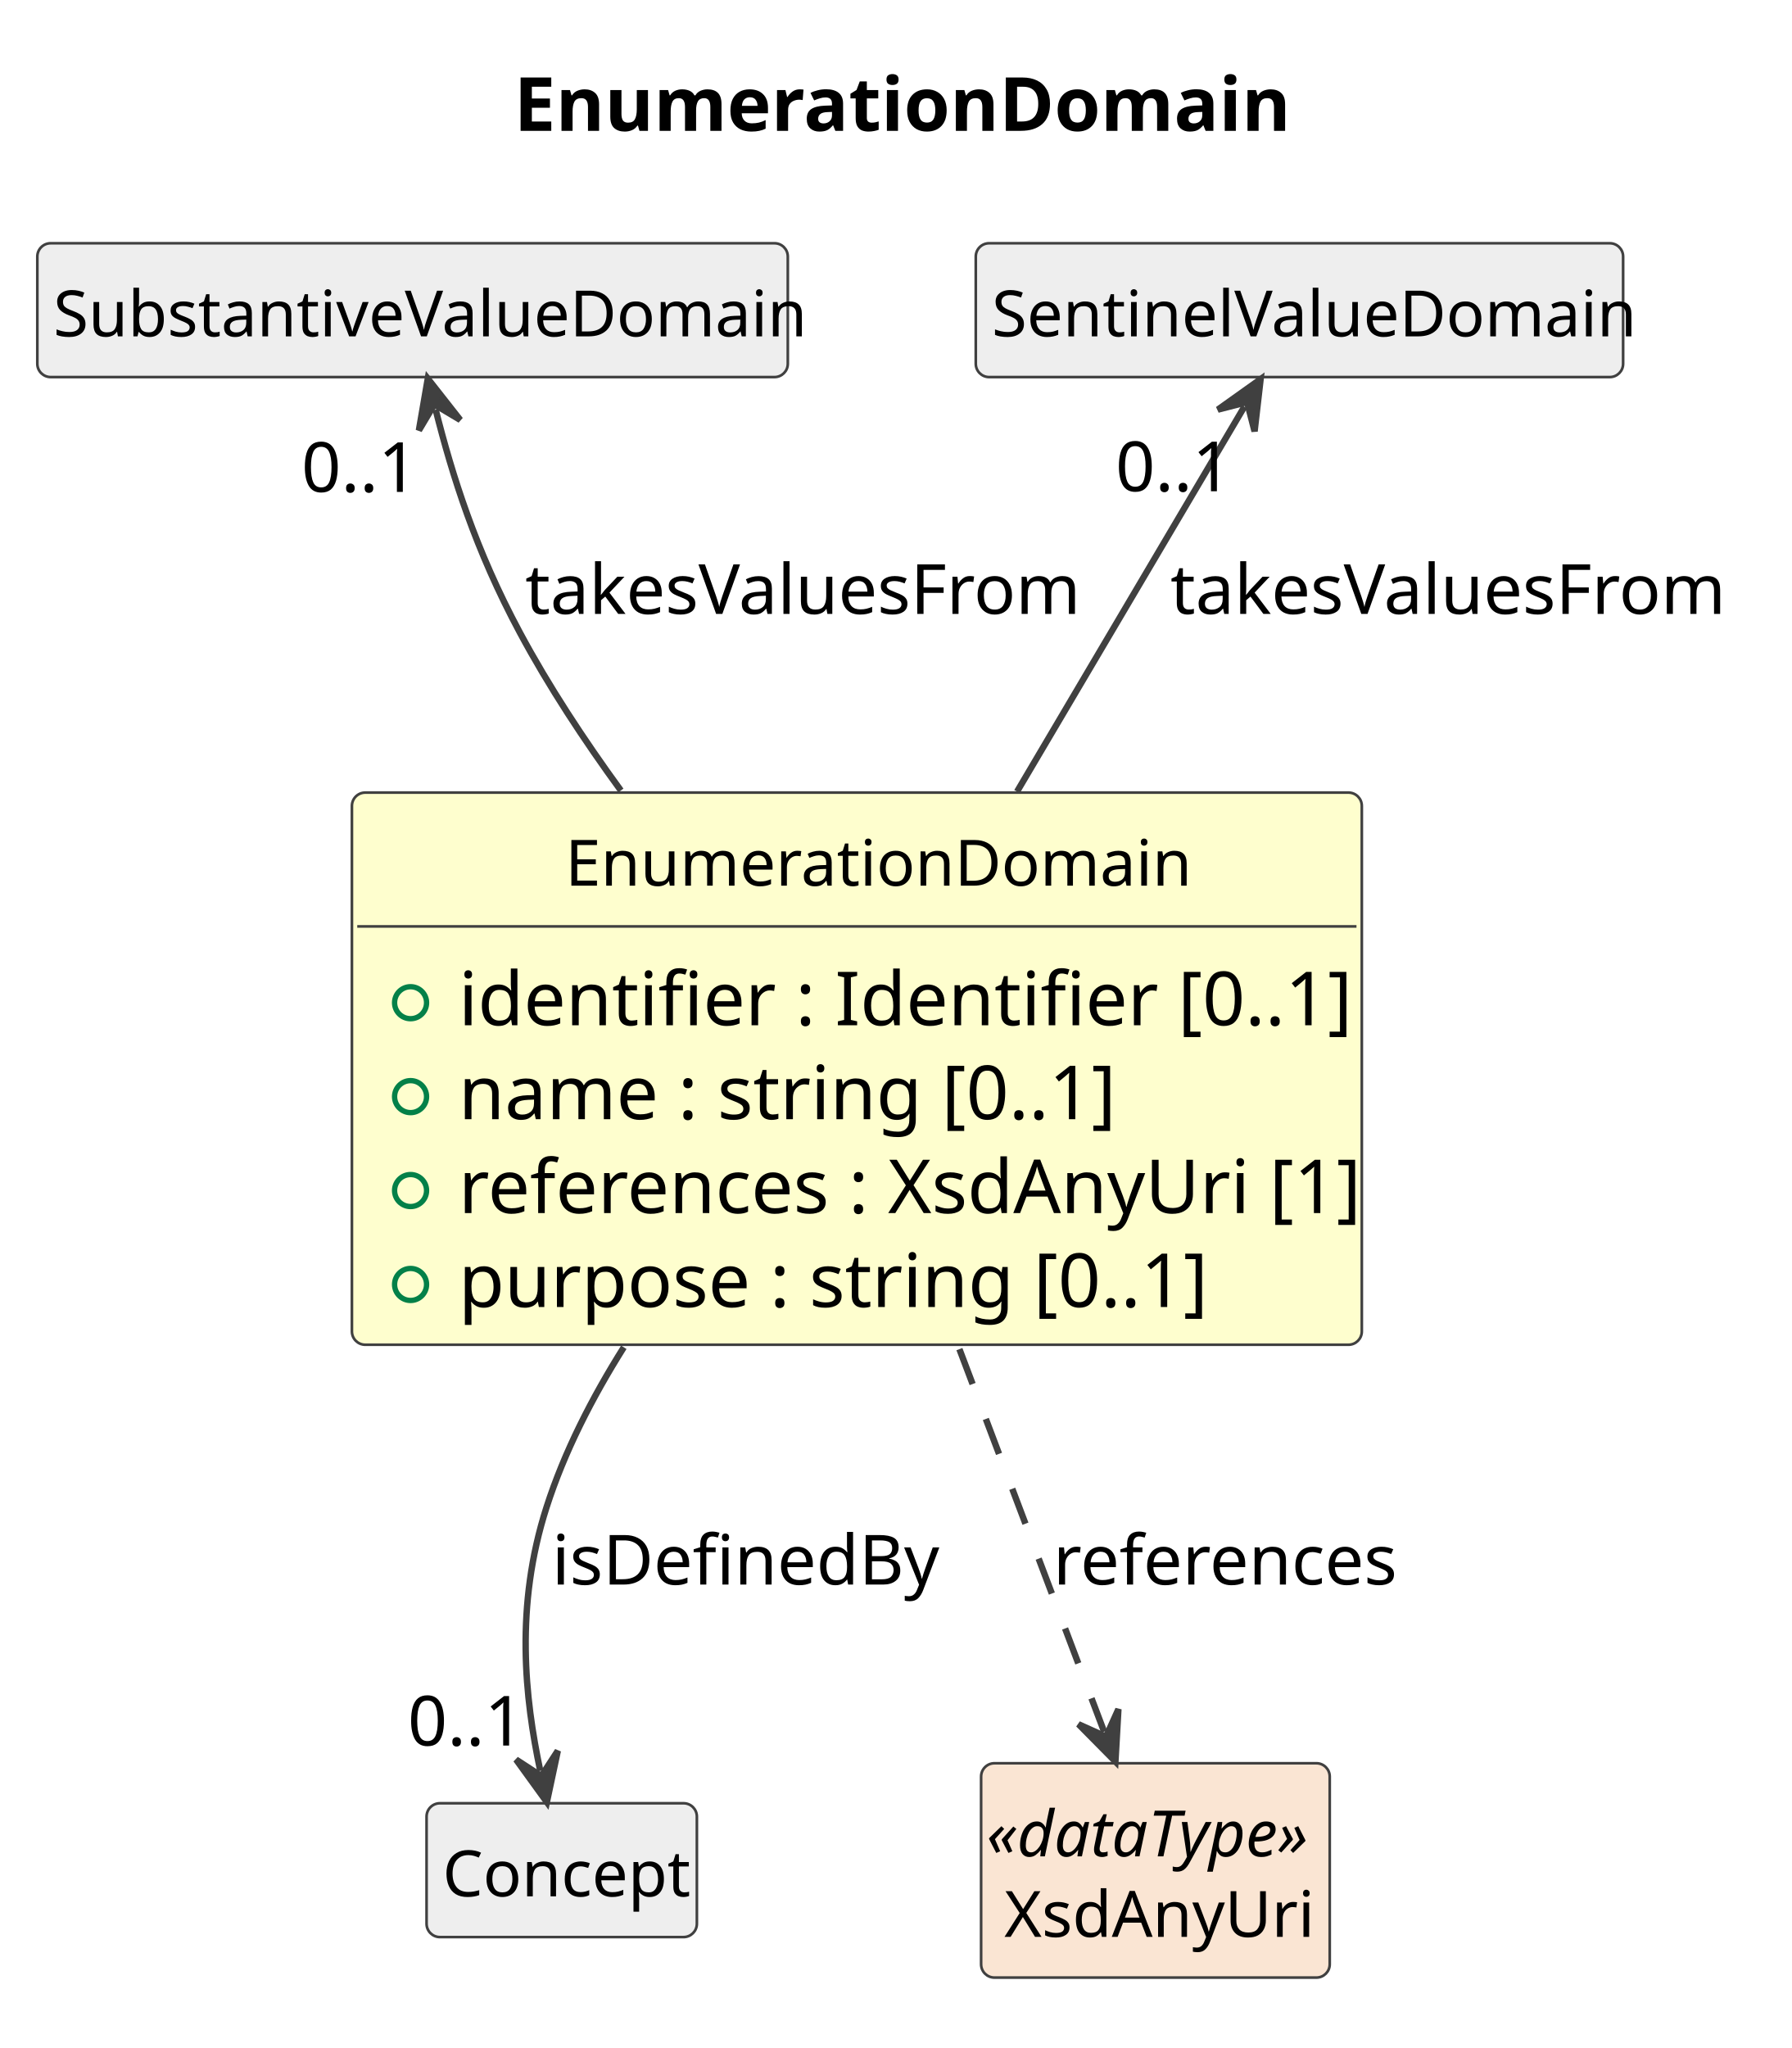
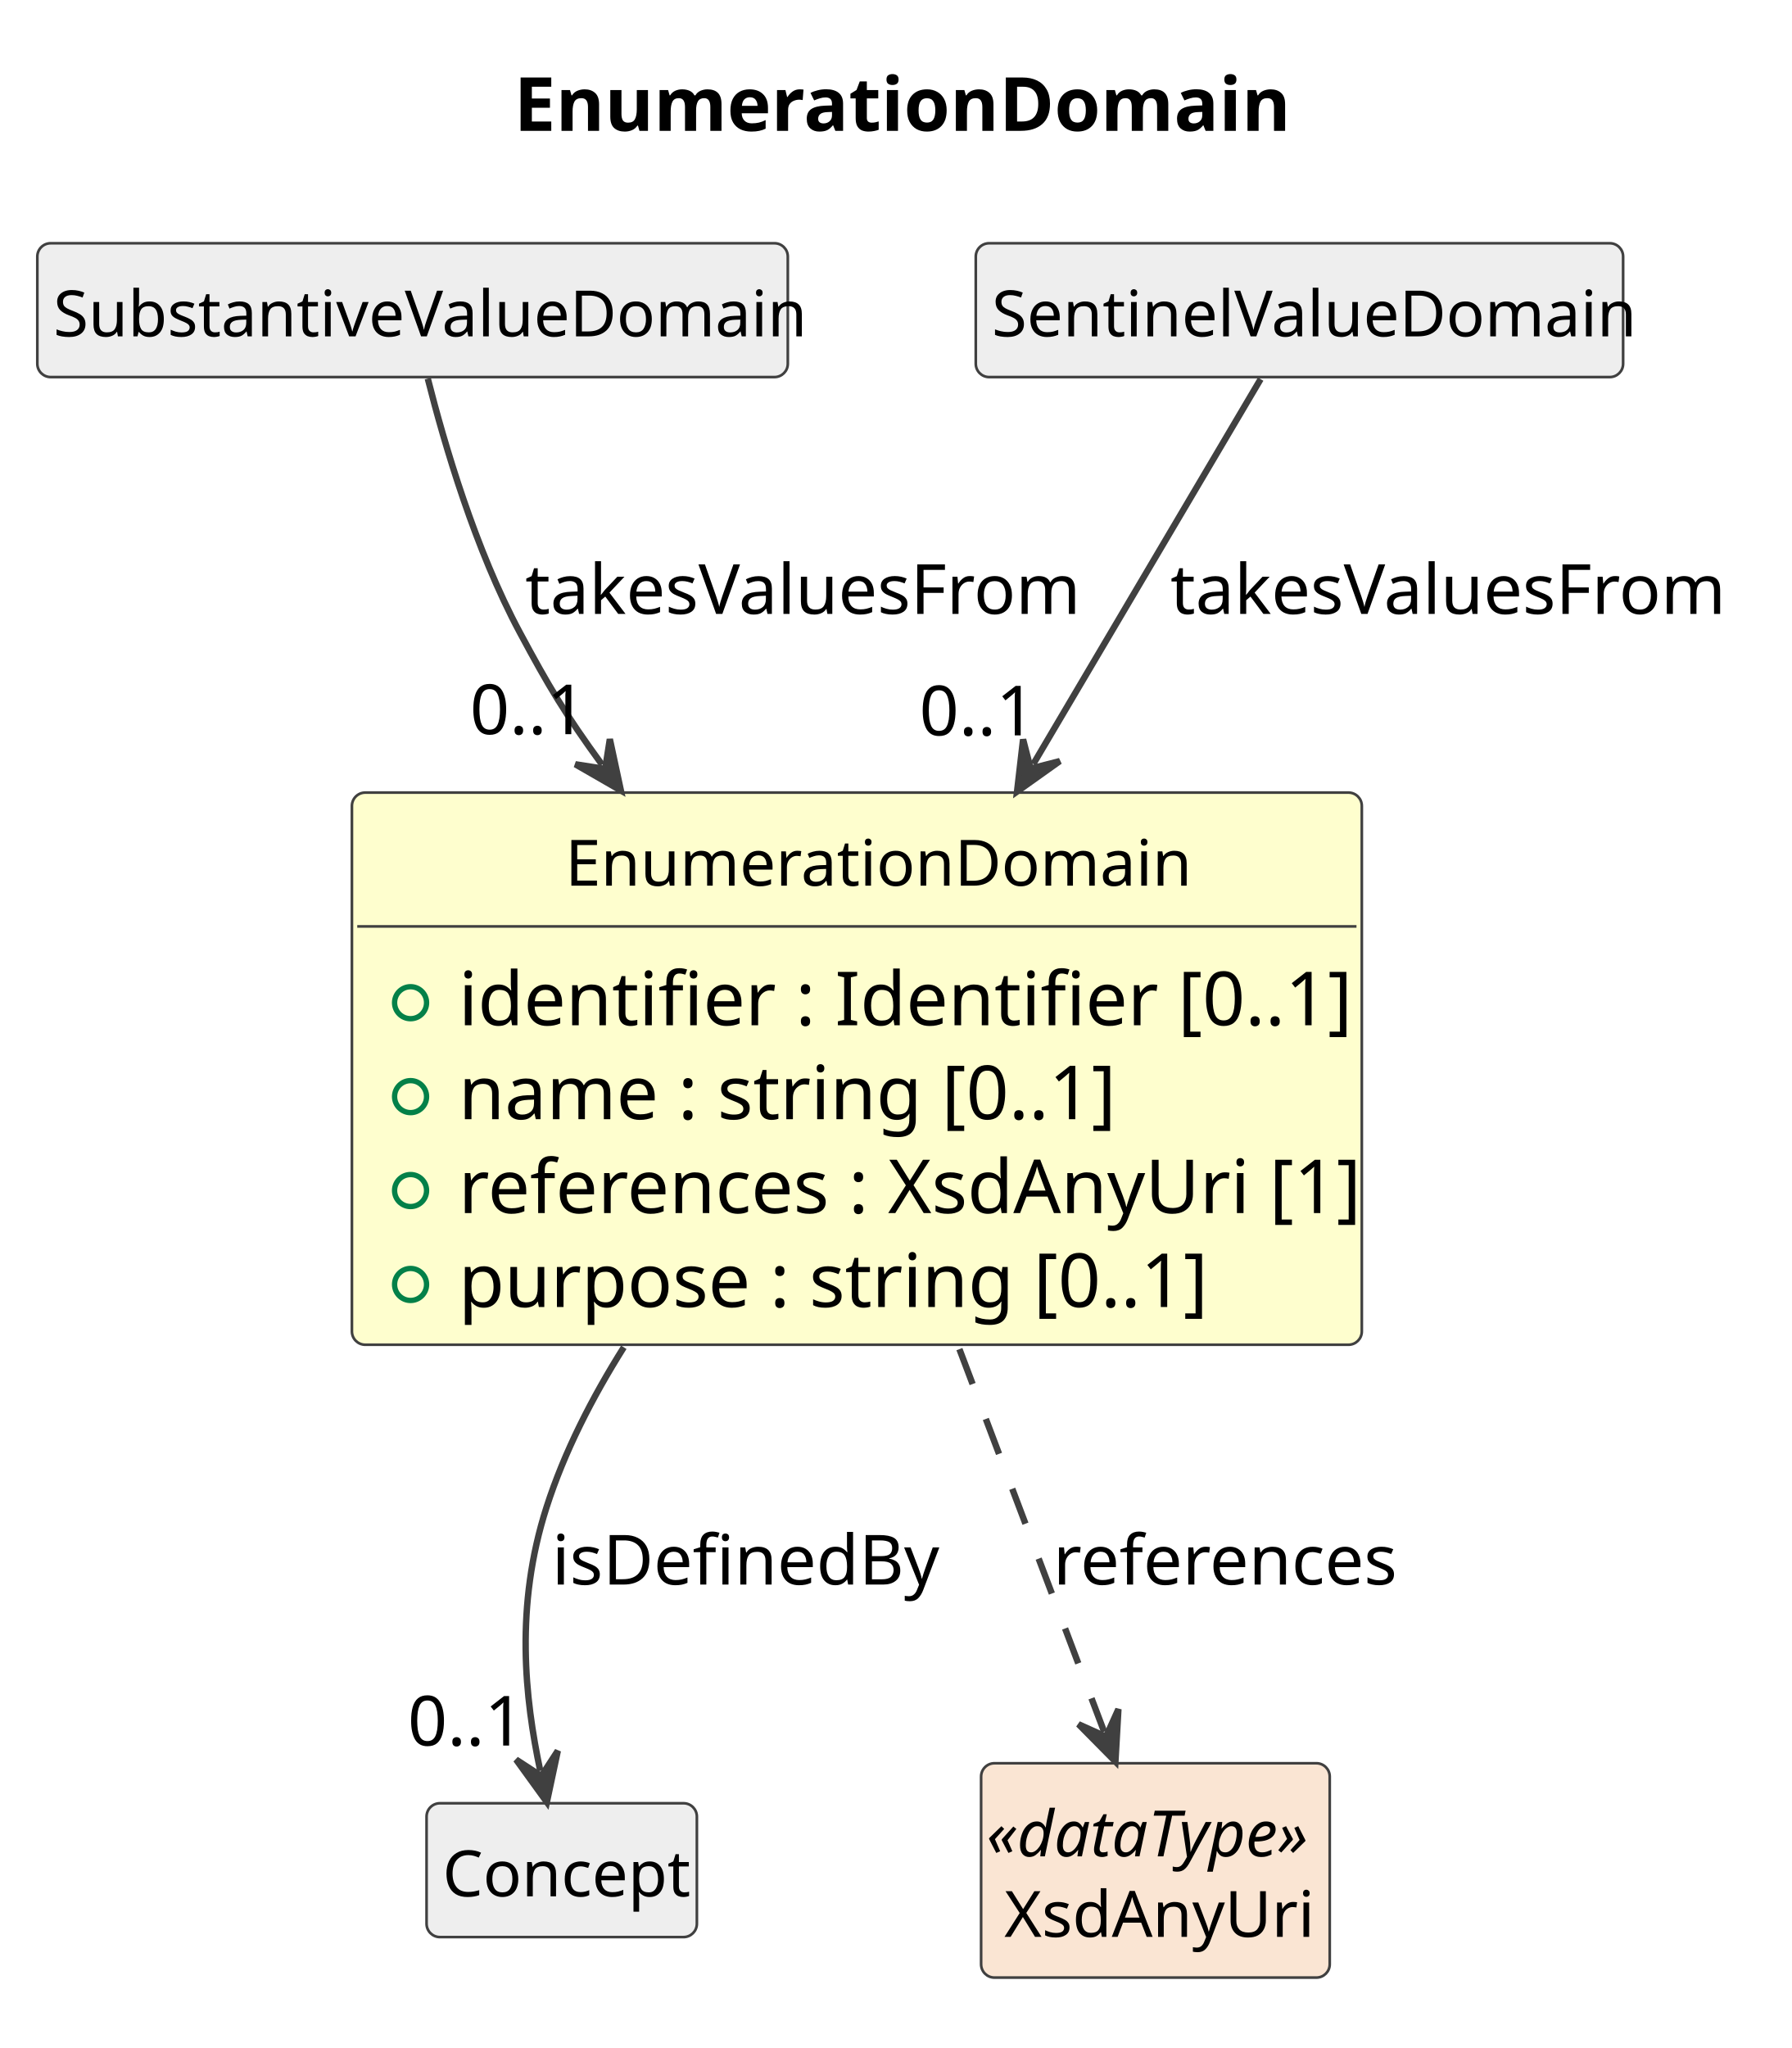
<svg xmlns="http://www.w3.org/2000/svg" contentStyleType="text/css" data-diagram-type="CLASS" height="384px" preserveAspectRatio="none" style="width:336px;height:384px;background:#FFFFFF;" version="1.1" viewBox="0 0 336 384" width="336px" zoomAndPan="magnify">
  <defs />
  <g>
    <g class="title" data-source-line="1">
      <text fill="#000000" font-family="sans-serif" font-size="14" font-weight="700" lengthAdjust="spacing" textLength="136.903" x="96.373" y="24.533">EnumerationDomain</text>
    </g>
    <g class="entity" data-qualified-name="EnumerationDomain" data-source-line="12" id="ent0002">
      <rect fill="#FEFECE" height="103.531" rx="2.5" ry="2.5" style="stroke:#404040;stroke-width:0.5;" width="189.399" x="66" y="148.609" />
      <text fill="#000000" font-family="sans-serif" font-size="12" lengthAdjust="spacing" textLength="109.389" x="106.005" y="166.066">EnumerationDomain</text>
      <line style="stroke:#404040;stroke-width:0.5;" x1="67" x2="254.399" y1="173.703" y2="173.703" />
      <g data-visibility-modifier="PUBLIC_FIELD">
        <ellipse cx="77" cy="188.008" fill="none" rx="3" ry="3" style="stroke:#038048;stroke-width:1;" />
      </g>
      <text fill="#000000" font-family="sans-serif" font-size="14" lengthAdjust="spacing" textLength="153.303" x="86" y="192.236">identifier : Identifier [0..1]</text>
      <g data-visibility-modifier="PUBLIC_FIELD">
        <ellipse cx="77" cy="205.617" fill="none" rx="3" ry="3" style="stroke:#038048;stroke-width:1;" />
      </g>
      <text fill="#000000" font-family="sans-serif" font-size="14" lengthAdjust="spacing" textLength="115.944" x="86" y="209.846">name : string [0..1]</text>
      <g data-visibility-modifier="PUBLIC_FIELD">
        <ellipse cx="77" cy="223.227" fill="none" rx="3" ry="3" style="stroke:#038048;stroke-width:1;" />
      </g>
      <text fill="#000000" font-family="sans-serif" font-size="14" lengthAdjust="spacing" textLength="163.399" x="86" y="227.455">references : XsdAnyUri [1]</text>
      <g data-visibility-modifier="PUBLIC_FIELD">
        <ellipse cx="77" cy="240.836" fill="none" rx="3" ry="3" style="stroke:#038048;stroke-width:1;" />
      </g>
      <text fill="#000000" font-family="sans-serif" font-size="14" lengthAdjust="spacing" textLength="131.517" x="86" y="245.065">purpose : string [0..1]</text>
    </g>
    <g class="entity" data-qualified-name="SubstantiveValueDomain" data-source-line="18" id="ent0003">
      <rect fill="#EEEEEE" height="25.094" rx="2.5" ry="2.5" style="stroke:#404040;stroke-width:0.5;" width="140.748" x="7" y="45.609" />
      <text fill="#000000" font-family="sans-serif" font-size="12" lengthAdjust="spacing" textLength="134.748" x="10" y="63.066">SubstantiveValueDomain</text>
    </g>
    <g class="entity" data-qualified-name="SentinelValueDomain" data-source-line="20" id="ent0005">
      <rect fill="#EEEEEE" height="25.094" rx="2.5" ry="2.5" style="stroke:#404040;stroke-width:0.5;" width="121.406" x="183" y="45.609" />
      <text fill="#000000" font-family="sans-serif" font-size="12" lengthAdjust="spacing" textLength="115.406" x="186" y="63.066">SentinelValueDomain</text>
    </g>
    <g class="entity" data-qualified-name="Concept" data-source-line="22" id="ent0007">
      <rect fill="#EEEEEE" height="25.094" rx="2.5" ry="2.5" style="stroke:#404040;stroke-width:0.5;" width="50.695" x="80" y="338.109" />
      <text fill="#000000" font-family="sans-serif" font-size="12" lengthAdjust="spacing" textLength="44.695" x="83" y="355.566">Concept</text>
    </g>
    <g class="entity" data-qualified-name="XsdAnyUri" data-source-line="24" id="ent0009">
      <rect fill="#FAE5D3" height="40.188" rx="2.5" ry="2.5" style="stroke:#404040;stroke-width:0.5;" width="65.381" x="184" y="330.609" />
      <text fill="#000000" font-family="sans-serif" font-size="12" font-style="italic" lengthAdjust="spacing" textLength="63.381" x="185" y="348.066">«dataType»</text>
      <text fill="#000000" font-family="sans-serif" font-size="12" lengthAdjust="spacing" textLength="56.684" x="188.349" y="363.16">XsdAnyUri</text>
    </g>
    <g class="link" data-entity-1="ent0003" data-entity-2="ent0002" data-link-type="dependency" data-source-line="19" id="lnk4">
-       <path codeLine="19" d="M81.702,76.806 C84.832,89.176 89.15,103.059 97.5,118.609 C102.89,128.659 109.53,138.739 116.44,148.219" fill="none" id="SubstantiveValueDomain-backto-EnumerationDomain" style="stroke:#404040;stroke-width:1.2;" />
-       <polygon fill="#404040" points="80.23,70.989,78.56,80.696,81.457,75.837,86.316,78.733,80.23,70.989" style="stroke:#404040;stroke-width:1.2;" />
+       <path codeLine="19" d="M80.23,70.989 C83.36,83.359 89.15,103.059 97.5,118.609 C102.89,128.659 105.996,133.891 112.906,143.371" fill="none" id="SubstantiveValueDomain-to-EnumerationDomain" style="stroke:#404040;stroke-width:1.2;" />
+       <polygon fill="#404040" points="116.44,148.219,114.371,138.59,113.495,144.179,107.906,143.303,116.44,148.219" style="stroke:#404040;stroke-width:1.2;" />
      <text fill="#000000" font-family="sans-serif" font-size="13" lengthAdjust="spacing" textLength="101.15" x="98.5" y="115.105">takesValuesFrom</text>
-       <text fill="#000000" font-family="sans-serif" font-size="13" lengthAdjust="spacing" textLength="21.684" x="56.537" y="92.231">0..1</text>
+       <text fill="#000000" font-family="sans-serif" font-size="13" lengthAdjust="spacing" textLength="21.684" x="88.128" y="137.655">0..1</text>
    </g>
    <g class="link" data-entity-1="ent0005" data-entity-2="ent0002" data-link-type="dependency" data-source-line="21" id="lnk6">
-       <path codeLine="21" d="M233.369,76.256 C223.299,93.306 207.26,120.459 190.74,148.419" fill="none" id="SentinelValueDomain-backto-EnumerationDomain" style="stroke:#404040;stroke-width:1.2;" />
-       <polygon fill="#404040" points="236.42,71.089,228.399,76.805,233.877,75.395,235.287,80.873,236.42,71.089" style="stroke:#404040;stroke-width:1.2;" />
+       <path codeLine="21" d="M236.42,71.089 C226.35,88.139 210.312,115.294 193.792,143.254" fill="none" id="SentinelValueDomain-to-EnumerationDomain" style="stroke:#404040;stroke-width:1.2;" />
+       <polygon fill="#404040" points="190.74,148.419,198.762,142.706,193.283,144.115,191.874,138.636,190.74,148.419" style="stroke:#404040;stroke-width:1.2;" />
      <text fill="#000000" font-family="sans-serif" font-size="13" lengthAdjust="spacing" textLength="101.15" x="219.5" y="115.105">takesValuesFrom</text>
-       <text fill="#000000" font-family="sans-serif" font-size="13" lengthAdjust="spacing" textLength="21.684" x="209.207" y="92.105">0..1</text>
+       <text fill="#000000" font-family="sans-serif" font-size="13" lengthAdjust="spacing" textLength="21.684" x="172.412" y="137.882">0..1</text>
    </g>
    <g class="link" data-entity-1="ent0002" data-entity-2="ent0007" data-link-type="dependency" data-source-line="23" id="lnk8">
      <path codeLine="23" d="M116.99,252.619 C111.04,262.059 105.83,272.239 102.5,282.609 C96.52,301.229 98.44,318.399 101.32,332.029" fill="none" id="EnumerationDomain-to-Concept" style="stroke:#404040;stroke-width:1.2;" />
      <polygon fill="#404040" points="102.56,337.899,104.613,328.267,101.526,333.007,96.786,329.921,102.56,337.899" style="stroke:#404040;stroke-width:1.2;" />
      <text fill="#000000" font-family="sans-serif" font-size="13" lengthAdjust="spacing" textLength="69.367" x="103.5" y="297.104">isDefinedBy</text>
      <text fill="#000000" font-family="sans-serif" font-size="13" lengthAdjust="spacing" textLength="21.684" x="76.463" y="327.291">0..1</text>
    </g>
    <g class="link" data-entity-1="ent0002" data-entity-2="ent0009" data-link-type="dependency" data-source-line="25" id="lnk10">
      <path codeLine="25" d="M179.93,252.959 C190.04,279.669 199.679,305.137 207.069,324.687" fill="none" id="EnumerationDomain-to-XsdAnyUri" style="stroke:#404040;stroke-width:1.2;stroke-dasharray:7,7;" />
      <polygon fill="#404040" points="209.19,330.299,209.749,320.466,207.422,325.622,202.266,323.295,209.19,330.299" style="stroke:#404040;stroke-width:1.2;" />
      <text fill="#000000" font-family="sans-serif" font-size="13" lengthAdjust="spacing" textLength="61.42" x="197.5" y="297.104">references</text>
    </g>
  </g>
</svg>
